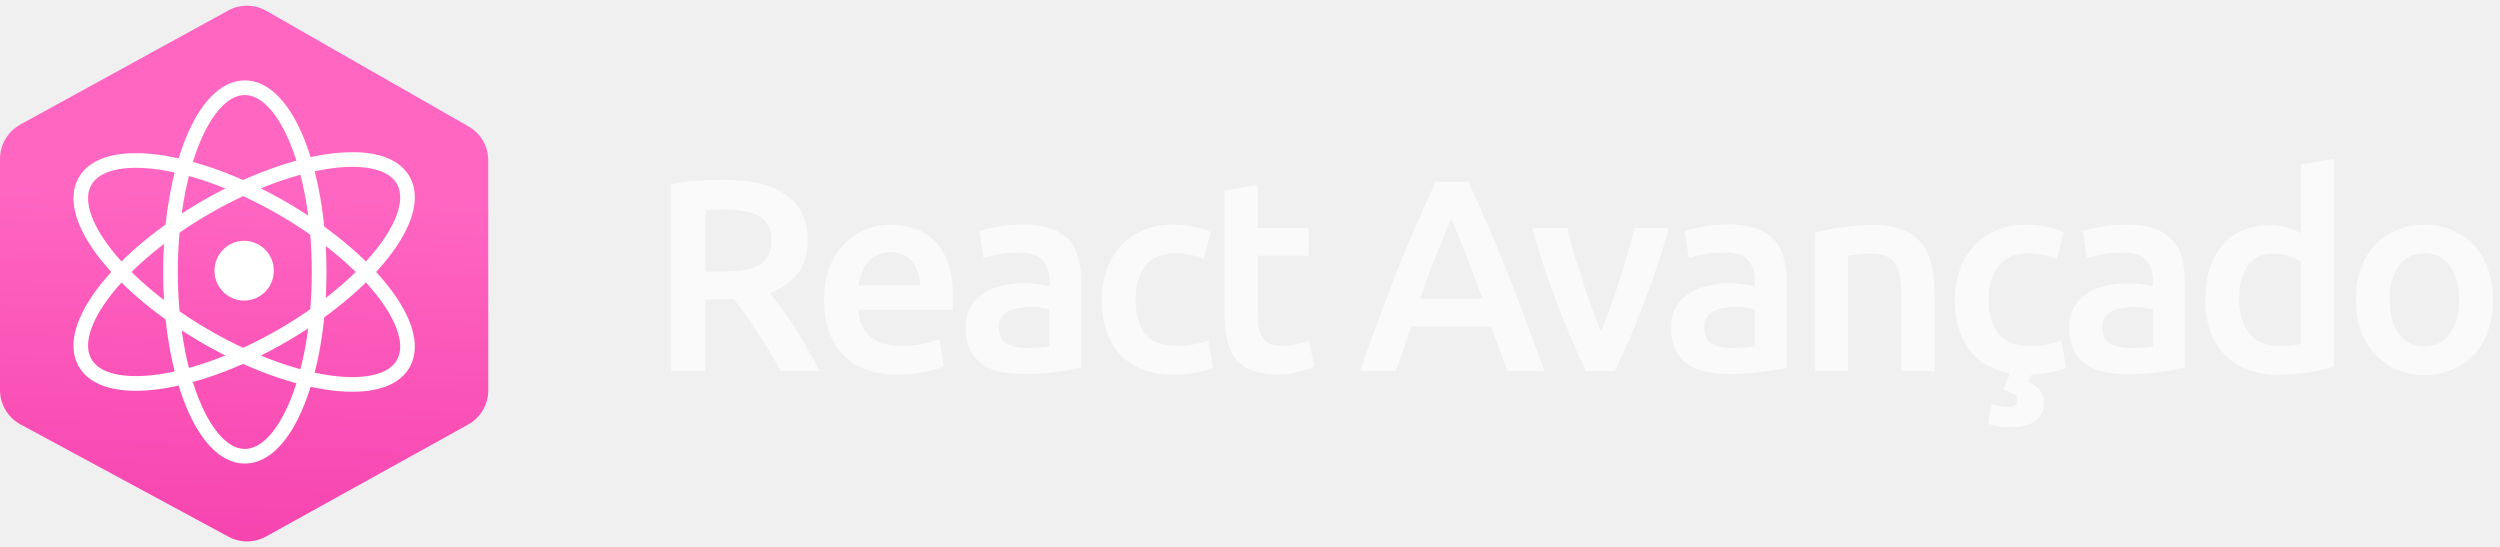
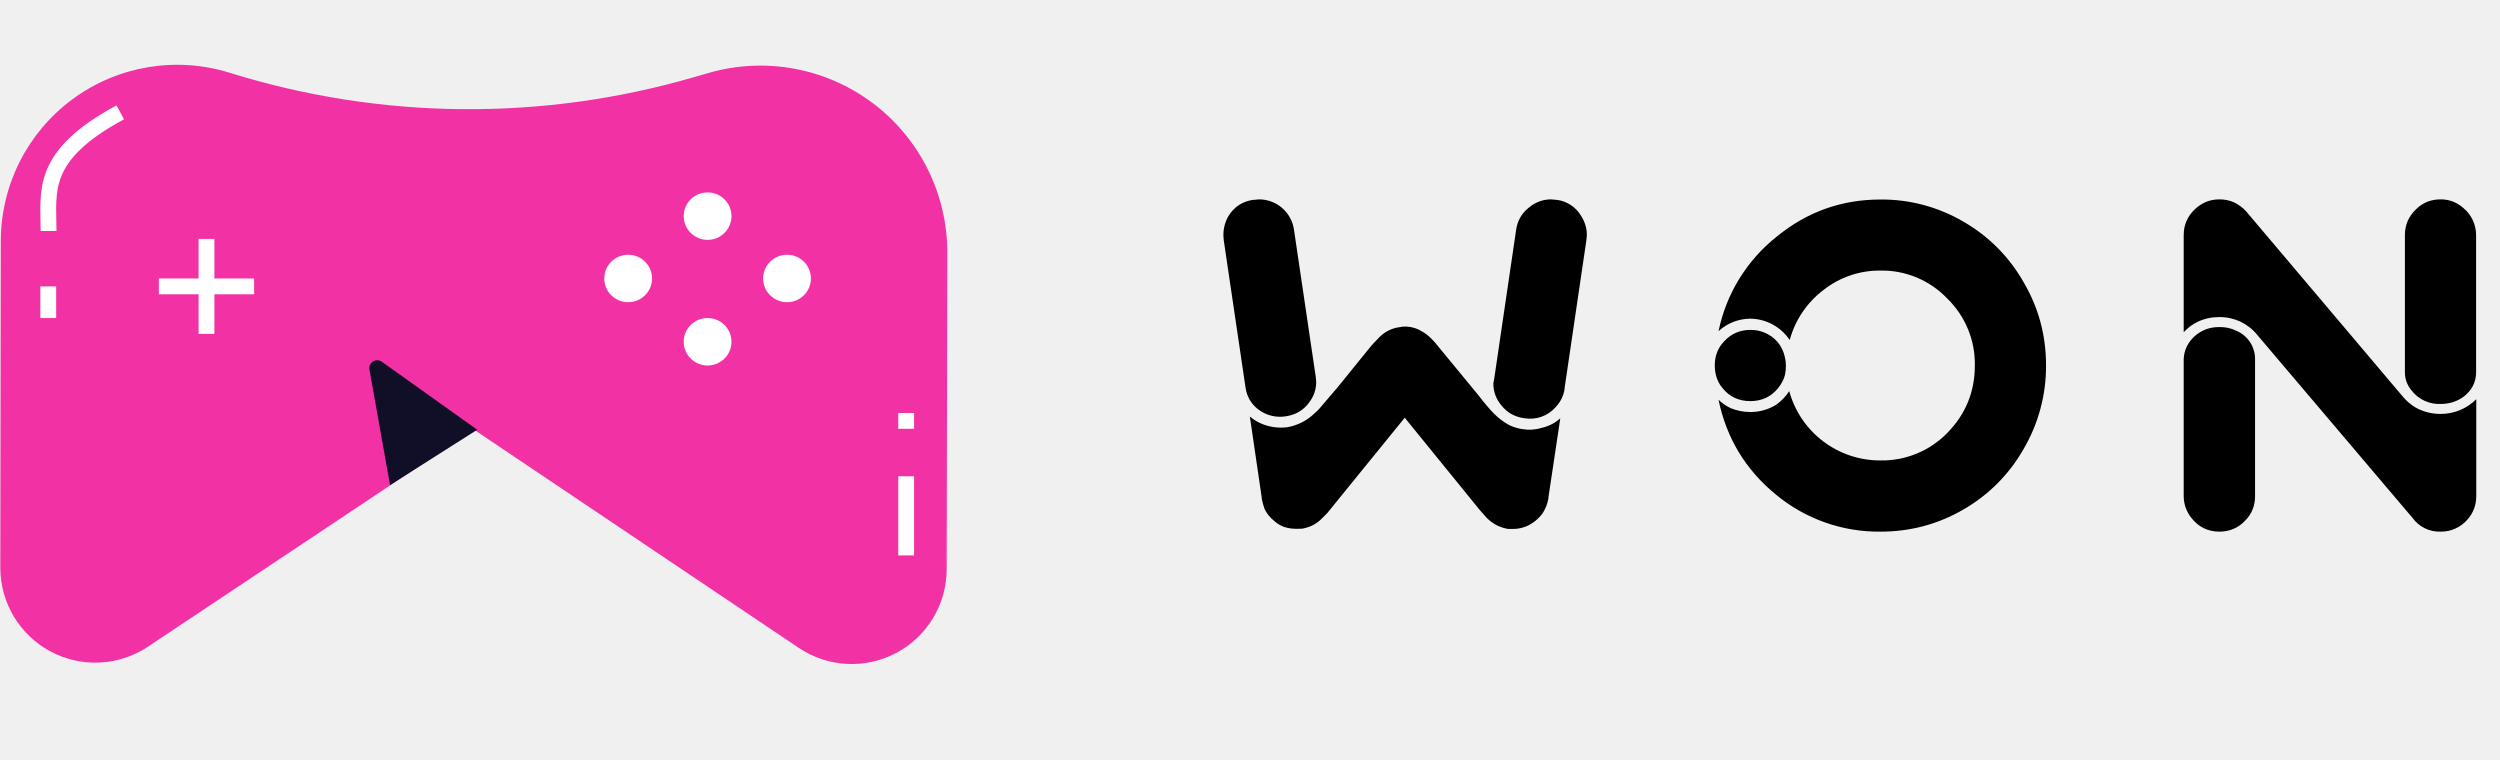
- <svg xmlns="http://www.w3.org/2000/svg" fill="none" viewBox="0 0 256 56">
-   <path d="M2.08 12.75L23.36 1.08a4 4 0 013.91.03L48 12.96A4 4 0 0150 16.43v23.54a4 4 0 01-2.06 3.5l-20.7 11.47a4 4 0 01-3.84.02L2.1 43.46A4 4 0 010 39.94V16.26a4 4 0 012.08-3.5z" fill="url(#paint0_linear)" />
-   <ellipse rx="7.65" ry="18.78" transform="matrix(-.49197 .87061 .8678 .49693 25 27.9)" stroke="#fff" stroke-width="1.5" />
-   <ellipse rx="7.65" ry="18.78" transform="matrix(-.49197 -.87061 .8678 -.49693 25 27.8)" stroke="#fff" stroke-width="1.5" />
-   <ellipse cx="25.07" cy="27.85" rx="7.61" ry="18.87" transform="rotate(180 25.07 27.85)" stroke="#fff" stroke-width="1.5" />
-   <ellipse cx="25.01" cy="27.73" rx="3.06" ry="3.04" transform="rotate(-90 25 27.73)" fill="#fff" />
-   <path d="M74.06 18.4c2.8 0 4.93.51 6.4 1.54 1.5 1.03 2.25 2.6 2.25 4.7 0 2.64-1.3 4.42-3.9 5.35a41.65 41.65 0 013.92 5.8c.44.74.82 1.48 1.16 2.21h-3.95a40.42 40.42 0 00-2.4-4c-.42-.66-.83-1.26-1.24-1.82-.41-.58-.8-1.1-1.15-1.54l-.67.02h-2.24V38H68.7V18.88c.86-.2 1.77-.31 2.74-.37a34.3 34.3 0 012.6-.11zm.25 3.05c-.75 0-1.44.03-2.07.09v6.27h1.54c.86 0 1.61-.05 2.27-.14.65-.1 1.19-.26 1.62-.5.45-.25.78-.58 1-.99.23-.4.34-.93.34-1.56 0-.6-.1-1.1-.33-1.52a2.47 2.47 0 00-.98-.98c-.41-.24-.9-.4-1.49-.5-.58-.11-1.21-.17-1.9-.17zm10.07 9.3c0-1.29.19-2.42.56-3.39.4-.97.9-1.77 1.54-2.4a6.6 6.6 0 014.7-1.96c2.02 0 3.59.62 4.7 1.87 1.15 1.25 1.72 3.12 1.72 5.6l-.03.64c0 .23-.01.43-.03.62h-9.66c.1 1.17.5 2.09 1.23 2.74.75.64 1.82.95 3.22.95a10.35 10.35 0 003.87-.7l.44 2.78a6.26 6.26 0 01-1.9.56 12.6 12.6 0 01-2.83.3c-1.29 0-2.4-.18-3.36-.56a6.48 6.48 0 01-2.35-1.6 6.7 6.7 0 01-1.37-2.4 9.97 9.97 0 01-.45-3.05zm9.83-1.51c0-.47-.07-.9-.2-1.32-.13-.43-.33-.8-.59-1.1a2.37 2.37 0 00-.92-.72 2.73 2.73 0 00-1.29-.28 3.11 3.11 0 00-3 2.16c-.14.4-.25.83-.3 1.26h6.3zm10.87 6.38c1.05 0 1.84-.06 2.38-.17V31.7a6.63 6.63 0 00-1.99-.25c-.37 0-.75.03-1.15.08a3.7 3.7 0 00-1.03.31c-.3.15-.54.36-.73.64-.19.27-.28.6-.28 1.01 0 .8.25 1.36.76 1.68a4 4 0 002.04.45zm-.28-12.63a8.3 8.3 0 012.83.42 4.21 4.21 0 012.8 3.02c.2.72.3 1.5.3 2.36v8.87c-.52.12-1.31.25-2.37.4-1.05.16-2.23.25-3.56.25-.88 0-1.68-.09-2.4-.25a5.2 5.2 0 01-1.88-.82 4 4 0 01-1.2-1.45 5.2 5.2 0 01-.43-2.21c0-.84.16-1.55.48-2.13.33-.58.78-1.05 1.34-1.4a5.4 5.4 0 011.93-.79 10.55 10.55 0 014.82.06v-.56c0-.4-.05-.77-.14-1.12-.1-.35-.26-.66-.5-.92-.23-.28-.54-.5-.93-.65a3.89 3.89 0 00-1.43-.22 12.8 12.8 0 00-3.75.56l-.42-2.75a14.7 14.7 0 014.5-.67zm8.01 7.7c0-1.08.17-2.09.5-3.02a7.3 7.3 0 011.44-2.47c.63-.69 1.4-1.23 2.3-1.62.89-.4 1.9-.59 3.02-.59 1.38 0 2.68.25 3.92.76l-.73 2.77a7.6 7.6 0 00-2.92-.59c-1.32 0-2.33.42-3.02 1.26-.69.82-1.03 1.99-1.03 3.5 0 1.46.32 2.62.97 3.47.66.84 1.76 1.26 3.3 1.26a8.7 8.7 0 003.17-.58l.48 2.8c-.38.18-.94.35-1.7.5-.76.15-1.53.22-2.33.22a8.79 8.79 0 01-3.28-.56 6.58 6.58 0 01-2.3-1.6c-.6-.68-1.04-1.5-1.34-2.43-.3-.95-.45-1.98-.45-3.08zm12.6-11.2l3.38-.56v4.43H134v2.82h-5.2v5.97c0 1.17.18 2.01.55 2.52.38.5 1.01.75 1.9.75.62 0 1.16-.06 1.63-.2.49-.12.87-.24 1.15-.36l.56 2.7c-.4.16-.9.33-1.54.5-.64.18-1.38.28-2.24.28a7.2 7.2 0 01-2.63-.42 3.92 3.92 0 01-1.66-1.2 4.94 4.94 0 01-.86-1.94 12.2 12.2 0 01-.26-2.6V19.49zM154.33 38c-.26-.77-.53-1.52-.81-2.27-.28-.74-.56-1.51-.82-2.3h-8.17a83.8 83.8 0 01-.81 2.33l-.79 2.24h-3.67a333.28 333.28 0 013.98-10.72 195.8 195.8 0 013.78-8.68h3.33a144.25 144.25 0 013.75 8.68c.64 1.56 1.28 3.23 1.94 4.98.67 1.75 1.37 3.67 2.1 5.74h-3.81zm-5.71-15.65a120.1 120.1 0 00-3.2 8.23h6.39a187.52 187.52 0 00-3.2-8.23zM162.43 38a88.45 88.45 0 01-5.54-14.64h3.6l.7 2.66.88 2.82c.31.94.63 1.85.95 2.75l.92 2.38a87.54 87.54 0 002.72-7.95c.28-.96.52-1.84.73-2.66h3.5A91.1 91.1 0 01165.35 38h-2.92zm14.88-2.38c1.04 0 1.84-.06 2.38-.17V31.7a6.63 6.63 0 00-1.99-.25c-.37 0-.75.03-1.15.08a3.7 3.7 0 00-1.03.31c-.3.15-.55.36-.73.64-.19.27-.28.6-.28 1.01 0 .8.25 1.36.75 1.68a4 4 0 002.05.45zm-.28-12.63a8.3 8.3 0 012.83.42 4.21 4.21 0 012.8 3.02c.2.72.3 1.5.3 2.36v8.87c-.52.12-1.31.25-2.38.4-1.04.16-2.23.25-3.55.25-.88 0-1.68-.09-2.4-.25a5.2 5.2 0 01-1.88-.82 4 4 0 01-1.2-1.45 5.2 5.2 0 01-.43-2.21c0-.84.16-1.55.48-2.13.33-.58.78-1.05 1.34-1.4a5.4 5.4 0 011.93-.79 10.55 10.55 0 014.82.06v-.56c0-.4-.05-.77-.14-1.12-.1-.35-.26-.66-.5-.92-.23-.28-.54-.5-.93-.65a3.89 3.89 0 00-1.43-.22 12.8 12.8 0 00-3.75.56l-.42-2.75a14.7 14.7 0 014.5-.67zm8.82.84a22.64 22.64 0 016.02-.78c1.2 0 2.2.17 3 .5.8.32 1.44.78 1.9 1.37.49.58.82 1.3 1.01 2.13.2.82.31 1.73.31 2.72V38h-3.39v-7.7a10 10 0 00-.17-1.99c-.09-.56-.26-1-.5-1.34-.22-.36-.54-.6-.95-.76a3.7 3.7 0 00-1.46-.25c-.43 0-.88.03-1.34.08l-1.04.14V38h-3.39V23.83zM207.7 39.1c.6.28 1.01.6 1.24.95.24.36.36.8.36 1.32 0 .65-.28 1.21-.84 1.68-.56.47-1.4.7-2.52.7-.9 0-1.7-.12-2.38-.36l.4-2.02.72.2c.3.07.6.1.92.1.32 0 .56-.05.73-.16a.55.55 0 00.28-.5c0-.3-.13-.53-.4-.68a7.14 7.14 0 00-.77-.33l-.28-.09a9.54 9.54 0 01.7-1.68 7.19 7.19 0 01-2.53-.9 5.87 5.87 0 01-1.76-1.62 7.66 7.66 0 01-1.06-2.26c-.23-.84-.34-1.76-.34-2.75 0-1.08.17-2.09.5-3.02a7.3 7.3 0 011.43-2.47c.64-.69 1.4-1.23 2.3-1.62.9-.4 1.9-.59 3.02-.59 1.38 0 2.7.25 3.92.76l-.73 2.77a7.6 7.6 0 00-2.9-.59c-1.33 0-2.34.42-3.03 1.26-.7.82-1.04 1.99-1.04 3.5 0 1.46.33 2.62.98 3.47.66.84 1.76 1.26 3.3 1.26a8.7 8.7 0 003.17-.58l.48 2.8c-.34.16-.83.31-1.49.44-.65.13-1.33.22-2.04.26a7.65 7.65 0 00-.34.75zm10.38-3.47c1.05 0 1.84-.06 2.38-.17V31.7a6.63 6.63 0 00-1.99-.25c-.37 0-.75.03-1.14.08a3.7 3.7 0 00-1.04.31c-.3.15-.54.36-.73.64-.19.27-.28.6-.28 1.01 0 .8.25 1.36.76 1.68a4 4 0 002.04.45zm-.28-12.63a8.3 8.3 0 012.83.42 4.21 4.21 0 012.8 3.02c.2.72.3 1.5.3 2.36v8.87c-.51.12-1.3.25-2.37.4-1.05.16-2.23.25-3.56.25-.88 0-1.68-.09-2.4-.25a5.2 5.2 0 01-1.88-.82 4 4 0 01-1.2-1.45 5.2 5.2 0 01-.43-2.21c0-.84.16-1.55.48-2.13.34-.58.78-1.05 1.34-1.4a5.4 5.4 0 011.94-.79 10.55 10.55 0 014.81.06v-.56c0-.4-.04-.77-.14-1.12-.1-.35-.26-.66-.5-.92-.23-.28-.53-.5-.93-.65a3.89 3.89 0 00-1.42-.22 12.8 12.8 0 00-3.76.56l-.42-2.75a14.7 14.7 0 014.5-.67zm11.49 7.65c0 1.49.35 2.67 1.06 3.52.71.84 1.69 1.26 2.94 1.26.54 0 1-.01 1.37-.05.4-.06.71-.11.95-.17v-8.4c-.3-.2-.7-.4-1.2-.56-.49-.19-1-.28-1.57-.28-1.23 0-2.14.42-2.71 1.26a6.09 6.09 0 00-.84 3.42zm9.71 6.91a20.01 20.01 0 01-5.74.81c-1.16 0-2.2-.17-3.1-.53a6.7 6.7 0 01-2.36-1.51 7.15 7.15 0 01-1.48-2.4 9.54 9.54 0 01-.5-3.2c0-1.16.13-2.2.41-3.14.3-.95.73-1.76 1.3-2.43a5.54 5.54 0 012.04-1.54 6.5 6.5 0 012.77-.56c.7 0 1.33.08 1.88.25.54.17 1 .35 1.4.56v-7.03l3.38-.56v21.28zm16.29-6.89c0 1.16-.17 2.22-.5 3.17a6.38 6.38 0 01-3.67 4c-.86.38-1.81.56-2.86.56-1.04 0-2-.18-2.85-.56-.86-.37-1.6-.9-2.22-1.57a7.36 7.36 0 01-1.45-2.43c-.34-.95-.5-2-.5-3.17 0-1.15.16-2.2.5-3.13a6.42 6.42 0 013.7-3.98c.85-.37 1.8-.56 2.82-.56a7.01 7.01 0 015.07 2.1 7 7 0 011.43 2.44c.35.93.53 1.98.53 3.13zm-3.47 0c0-1.45-.32-2.6-.95-3.44a3.02 3.02 0 00-2.6-1.29c-1.13 0-2 .43-2.64 1.29a5.71 5.71 0 00-.92 3.44c0 1.48.3 2.65.92 3.5a3.1 3.1 0 002.63 1.3c1.12 0 1.99-.44 2.6-1.3.64-.85.96-2.02.96-3.5z" fill="#FAFAFA" />
+ <svg xmlns="http://www.w3.org/2000/svg" fill="none" viewBox="0 0 158 48" role="img" aria-label="Won Games Logo">
+   <path fill="#F231A5" d="M.05 15.23L.02 35.87a6 6 0 009.33 5l20.6-13.72 20.54 13.8a6 6 0 009.34-4.97l.04-20A11.81 11.81 0 0044.75 4.62l-.87.25a50.87 50.87 0 01-29.36-.27A11.15 11.15 0 00.05 15.23z" />
+   <path fill="#110F28" fillOpacity=".15" d="M30.16 27.16l-6.03-4.3a.5.5 0 00-.78.5l1.3 7.3 5.51-3.5z" />
+   <path stroke="#fff" strokeLinecap="round" strokeOpacity=".4" strokeWidth="1.5" d="M7.6 7.1c-5.12 2.76-4.53 5-4.53 7.5M57.27 26.1v1M3.05 18.1v2M57.27 30.1v5" />
+   <path stroke="#fff" strokeLinecap="round" strokeWidth="2" d="M13.05 15.1v6M10.04 18.1h6.02" />
+   <ellipse fill="#fff" rx="1.51" ry="1.5" transform="matrix(1 0 0 1 44.72 13.66)" />
+   <ellipse fill="#fff" rx="1.51" ry="1.5" transform="matrix(1 0 0 1 49.74 17.6)" />
+   <ellipse fill="#fff" rx="1.51" ry="1.5" transform="matrix(1 0 0 1 44.72 21.6)" />
+   <ellipse fill="#fff" rx="1.51" ry="1.5" transform="matrix(1 0 0 1 39.7 17.6)" />
+   <path className="text" fill="currentColor" d="M79.26 12.63h-.06c-.68.1-1.2.44-1.56 1.02a2.36 2.36 0 00-.3 1.5v.03l1.38 9.33c.08.54.34 1 .78 1.35a2.27 2.27 0 001.77.45c.66-.1 1.17-.42 1.53-.96a2.05 2.05 0 00.36-1.5l-1.38-9.33a2.23 2.23 0 00-2.22-1.92l-.3.03zm18.78-.03c-.54 0-1.02.18-1.44.54-.44.36-.7.82-.78 1.38l-1.4 9.51a.88.88 0 00-.04.21c0 .52.17.98.51 1.38.36.46.84.73 1.44.81a2.15 2.15 0 001.98-.69c.3-.32.5-.7.57-1.14v-.06l1.38-9.36v-.03l.03-.3c0-.42-.12-.82-.36-1.2a2.1 2.1 0 00-1.53-1.02h-.06l-.3-.03zm-9.24 8.04h-.06a.99.99 0 00-.24.03 2.2 2.2 0 00-1.4.72l-.4.42-2.19 2.7-.72.84c-.28.34-.5.6-.69.75a3.26 3.26 0 01-1.74.9 3.19 3.19 0 01-1.53-.18c-.32-.12-.6-.29-.84-.5l.75 5.12v.06a3.8 3.8 0 00.18.66c.14.3.35.56.63.78.18.16.38.28.6.36.24.08.5.12.75.12h.1c.15 0 .3 0 .41-.03.46-.1.85-.32 1.17-.66l.3-.3 4.9-6.03 4.73 5.82.45.51c.38.38.83.61 1.35.7h.33c.28 0 .55-.06.81-.16.42-.18.77-.46 1.05-.84.18-.28.3-.59.36-.93v-.06l.75-5c-.34.3-.73.5-1.17.6a2.64 2.64 0 01-1.23.08 2.9 2.9 0 01-.8-.24 4.1 4.1 0 01-1-.75c-.26-.26-.59-.65-.99-1.17L90.9 21.9a5.15 5.15 0 00-.42-.48c-.2-.2-.39-.35-.57-.45a2 2 0 00-1.02-.33h-.09zm19.8.3a2.99 2.99 0 012.02-.8 3.04 3.04 0 012.49 1.35 5.91 5.91 0 012.13-3.16 5.73 5.73 0 013.6-1.23 5.7 5.7 0 014.23 1.77 5.76 5.76 0 011.74 4.23c0 1.66-.58 3.08-1.74 4.26a5.76 5.76 0 01-4.23 1.74 5.95 5.95 0 01-5.76-4.38c-.22.34-.5.63-.84.87-.5.3-1.04.45-1.62.45-.42 0-.83-.08-1.23-.24-.3-.14-.56-.32-.78-.54.5 2.42 1.7 4.42 3.63 6a10.17 10.17 0 006.6 2.34c1.9 0 3.65-.47 5.25-1.4a10.24 10.24 0 003.8-3.82 10.34 10.34 0 001.42-5.28c0-1.9-.47-3.65-1.41-5.25a10.18 10.18 0 00-3.81-3.84 10.18 10.18 0 00-5.25-1.4c-2.46 0-4.65.78-6.57 2.36a10.26 10.26 0 00-3.66 5.97zm2.02-.09c-.66 0-1.21.24-1.65.72-.24.24-.41.53-.51.87a2.61 2.61 0 000 1.32c.08.28.2.53.39.75.44.56 1.03.84 1.77.84.72 0 1.3-.27 1.74-.8.22-.27.37-.55.45-.85.04-.2.06-.4.06-.6 0-.18-.02-.35-.06-.5a2.19 2.19 0 00-.48-1 2.23 2.23 0 00-1.71-.75zm29.65-8.25c-.6 0-1.12.21-1.56.63-.46.44-.7.98-.7 1.62V21c.25-.28.54-.5.88-.66.42-.2.87-.3 1.35-.3h.06a3.03 3.03 0 012.37 1.14l9.8 11.55a2.1 2.1 0 001.78.87 2.2 2.2 0 001.68-.75c.38-.42.57-.92.57-1.5v-6.12a3.17 3.17 0 01-2.25.93c-.56 0-1.08-.13-1.56-.39-.34-.2-.63-.45-.87-.75l-9.87-11.67a2.46 2.46 0 00-.78-.57 2.26 2.26 0 00-.9-.18zm13.98 0c-.62 0-1.14.21-1.56.63-.46.44-.7.98-.7 1.62v8.7c0 .42.15.8.43 1.14a2.2 2.2 0 001.83.84c.54 0 1.02-.15 1.44-.45.52-.4.79-.9.8-1.53v-8.7a2.22 2.22 0 00-.8-1.7c-.42-.37-.9-.55-1.44-.55zm-14.01 8.07c-.6 0-1.11.2-1.53.57-.44.4-.67.88-.7 1.44v8.67c0 .5.16.95.46 1.35.46.6 1.06.9 1.8.9.64 0 1.18-.23 1.62-.69.42-.42.63-.94.63-1.56v-8.67a1.93 1.93 0 00-1.17-1.77 2.31 2.31 0 00-1.05-.24h-.06z" />
  <defs>
-     <linearGradient id="paint0_linear" x1="24" y1="76" x2="26" y2="19.5" gradientUnits="userSpaceOnUse">
-       <stop stop-color="#F231A5" />
-       <stop offset="1" stop-color="#FF66C2" />
+     <linearGradient id="paint0_linear" x1="29.16" x2="30.15" y1="-7.4" y2="49.1" gradientUnits="userSpaceOnUse">
+       <stop stopColor="#FF5F5F" />
+       <stop offset="1" stopColor="#F062C0" />
+       <stop offset="1" stopColor="#F23131" />
    </linearGradient>
  </defs>
</svg>
